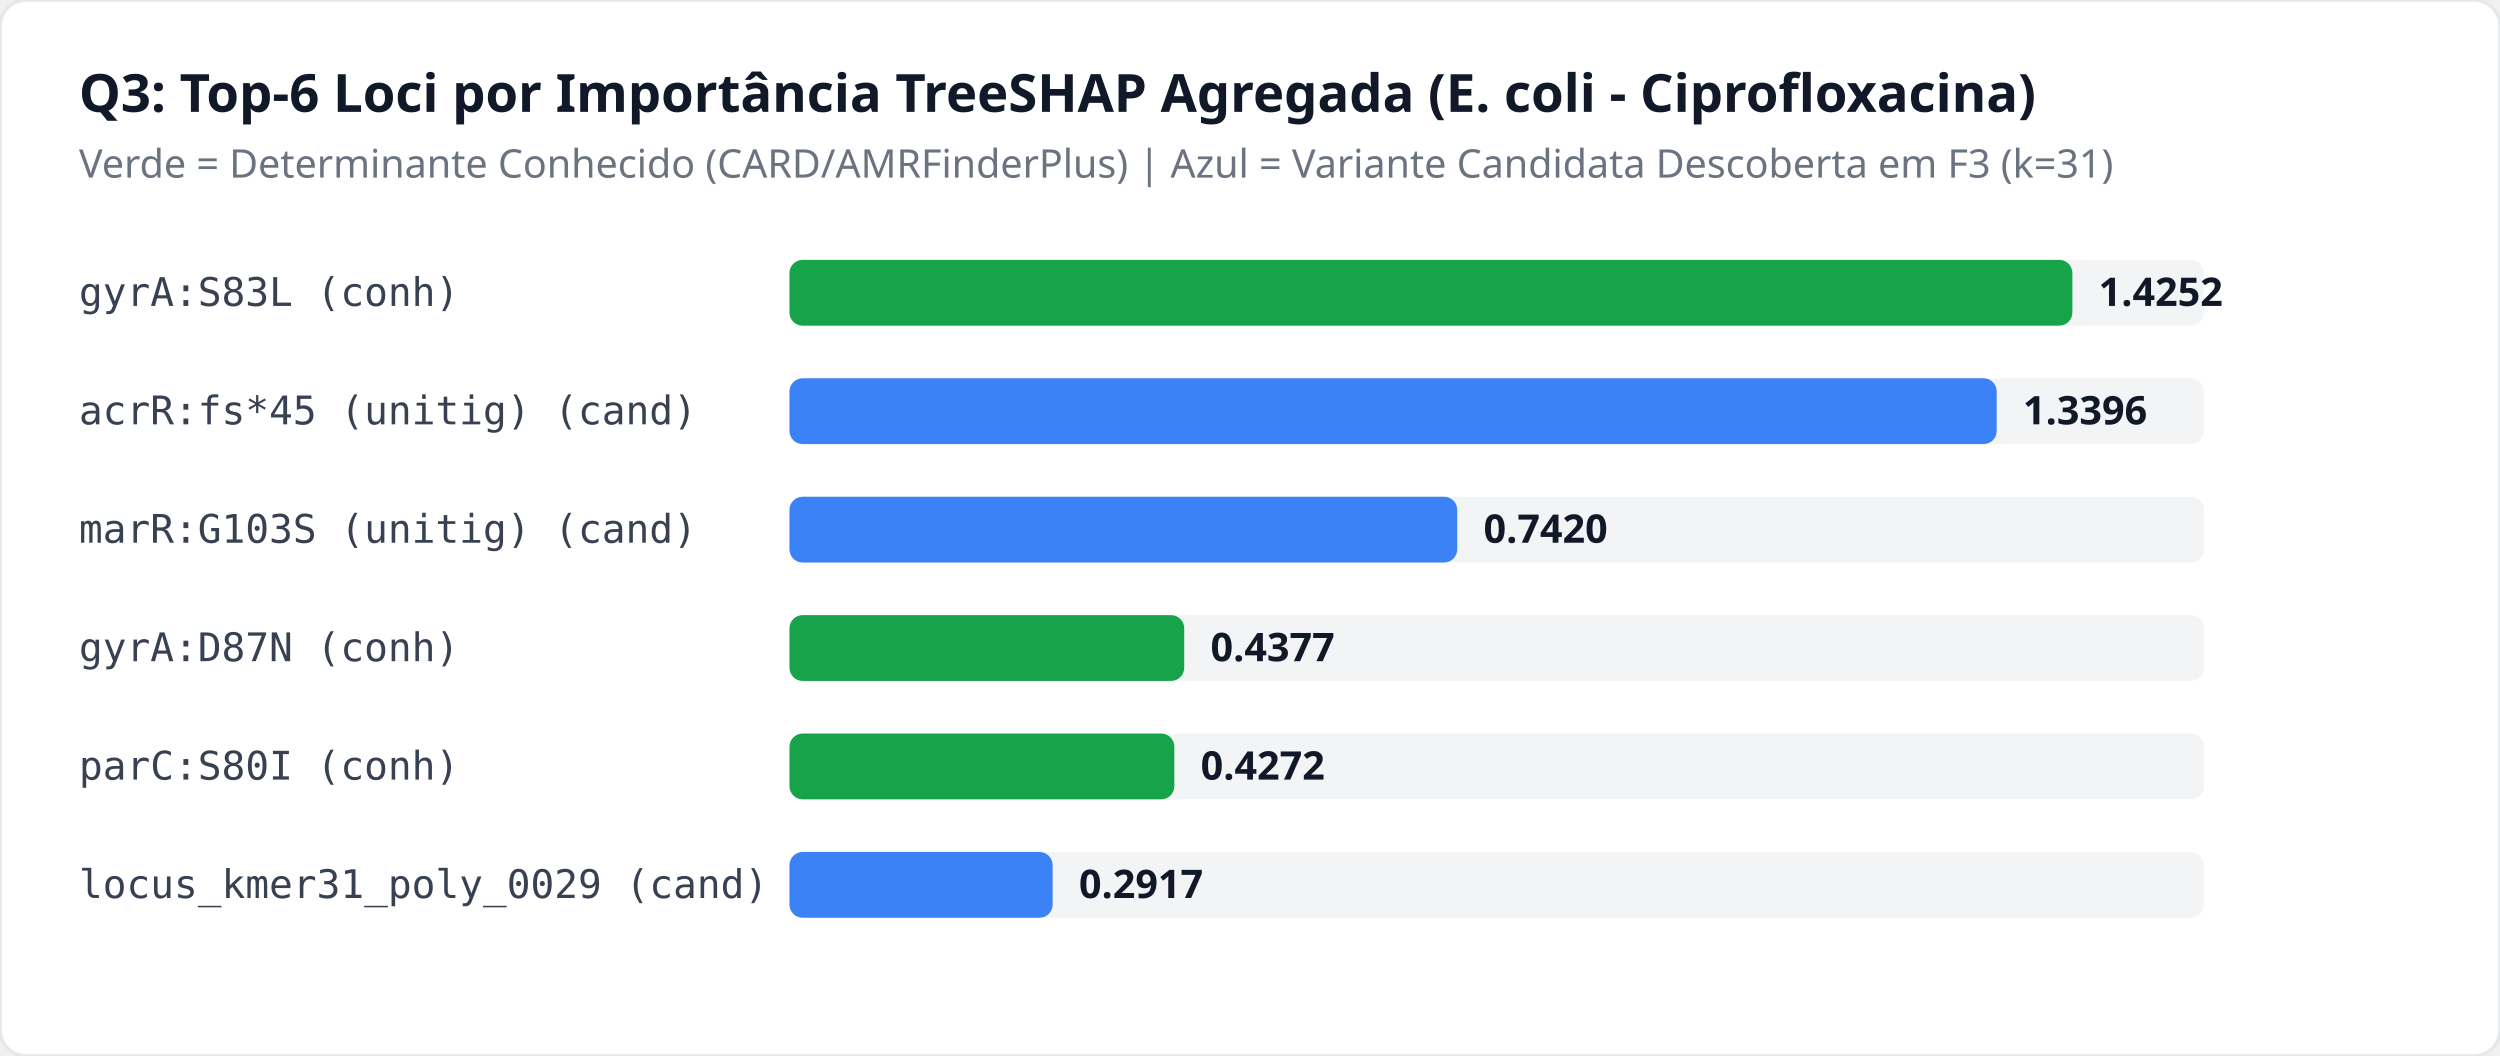
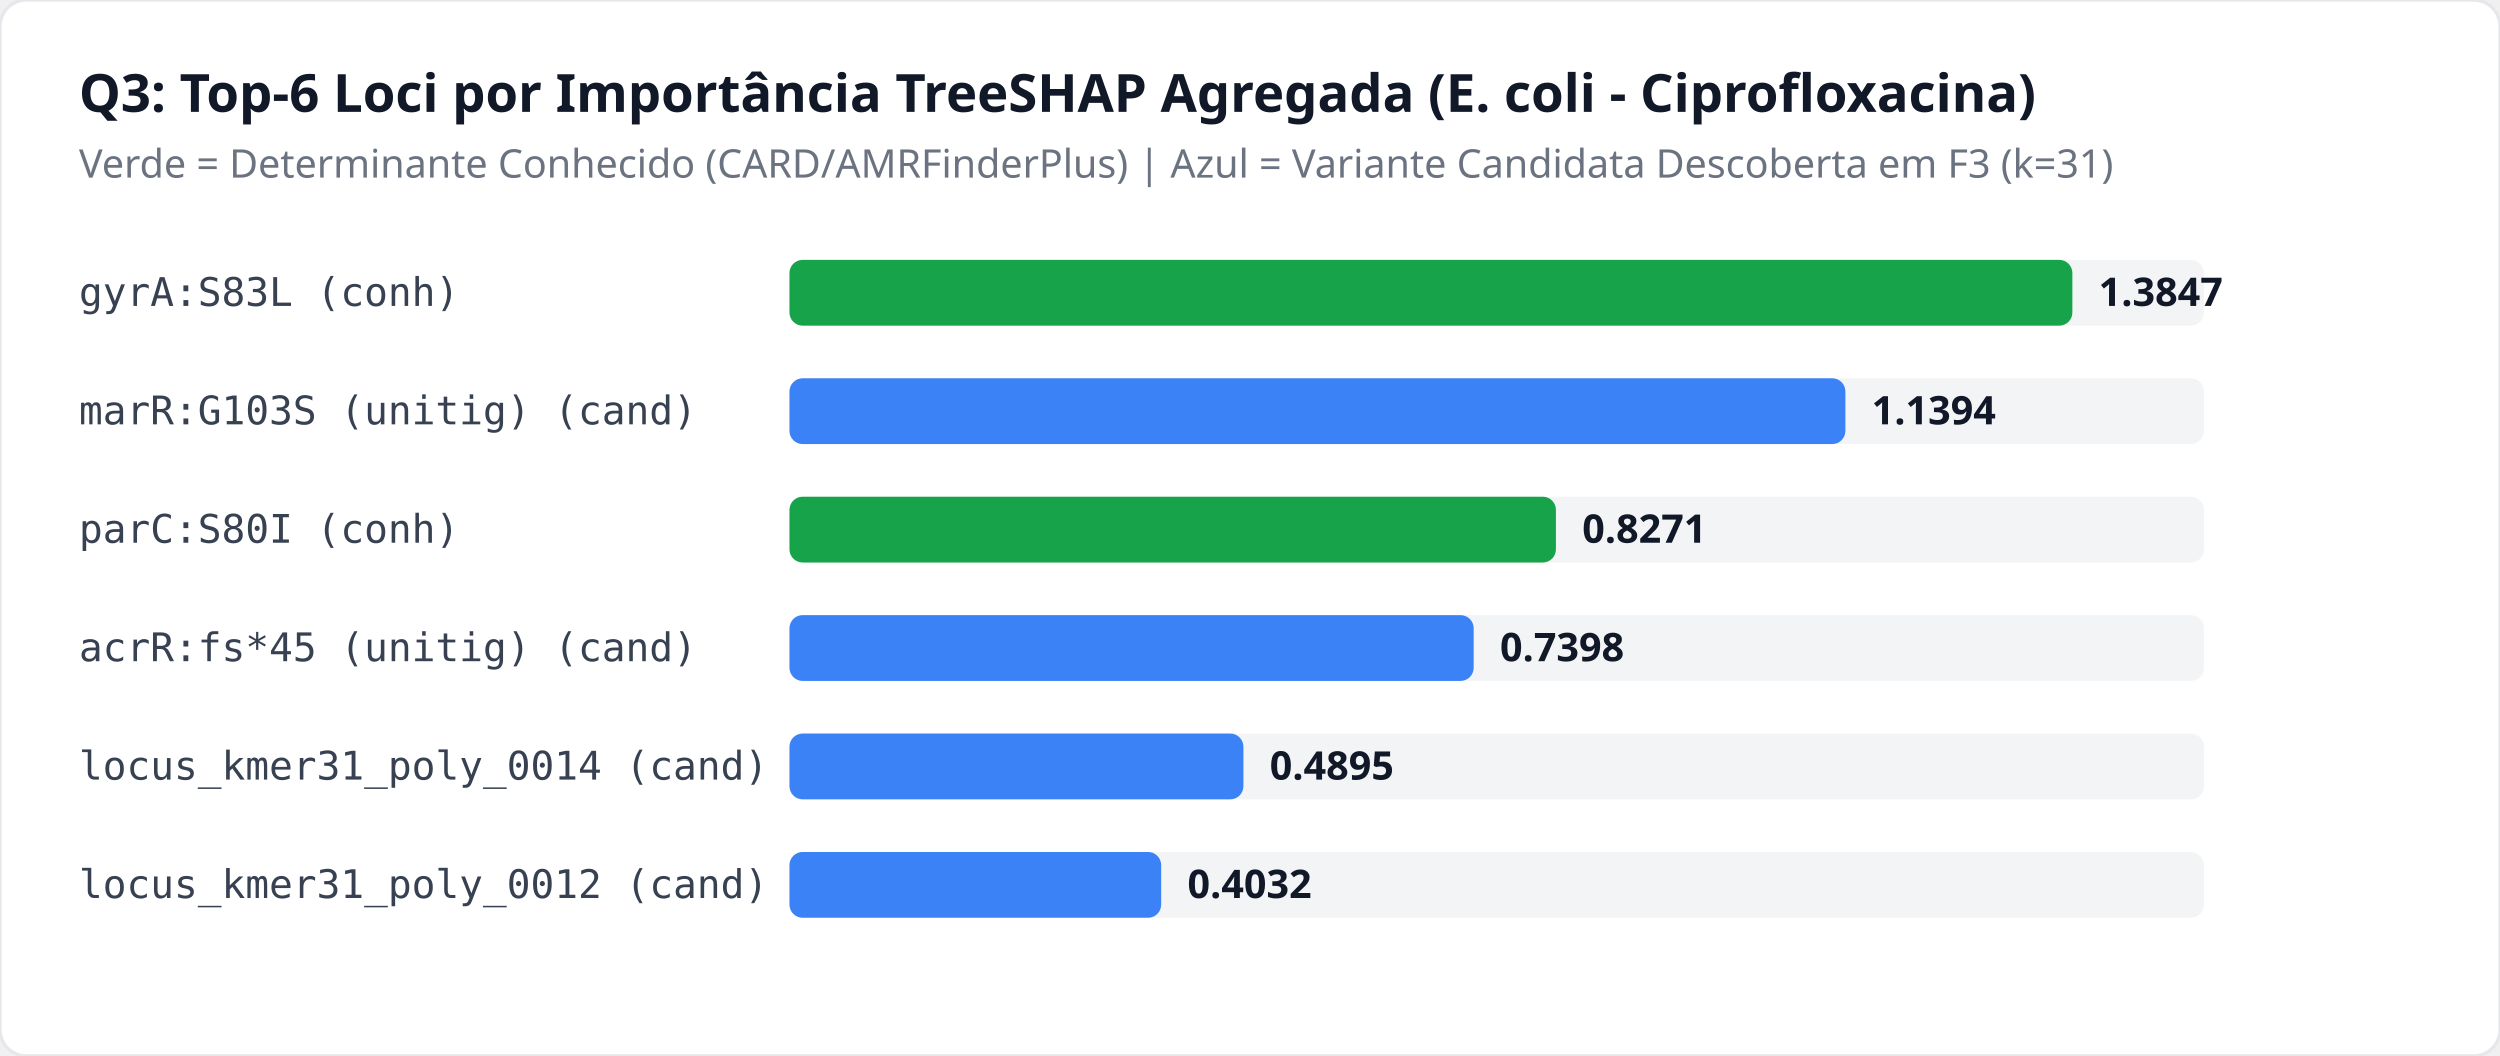
<svg xmlns="http://www.w3.org/2000/svg" viewBox="0 0 760 321" width="100%" height="321">
  <rect width="100%" height="100%" fill="#ffffff" rx="8" stroke="#e5e7eb" />
  <text x="24" y="34" font-family="system-ui, sans-serif" font-size="16" font-weight="700" fill="#111827">Q3: Top-6 Loci por Importância TreeSHAP Agregada (E. coli - Ciprofloxacina)</text>
  <text x="24" y="54" font-family="system-ui, sans-serif" font-size="12" fill="#6b7280">Verde = Determinante Conhecido (CARD/AMRFinderPlus) | Azul = Variante Candidata Descoberta em F3 (k=31)</text>
  <text x="24" y="93" font-family="monospace" font-size="12" fill="#374151">gyrA:S83L (conh)</text>
  <rect x="240" y="79" width="430" height="20" fill="#f3f4f6" rx="4" />
  <rect x="240" y="79" width="390" height="20" fill="#16a34a" rx="4" />
-   <text x="638" y="93" font-family="system-ui, sans-serif" font-size="12" font-weight="600" fill="#111827">1.4252</text>
-   <text x="24" y="129" font-family="monospace" font-size="12" fill="#374151">acrR:fs*45 (unitig) (cand)</text>
+   <text x="638" y="93" font-family="system-ui, sans-serif" font-size="12" font-weight="600" fill="#111827">1.3847</text>
+   <text x="24" y="129" font-family="monospace" font-size="12" fill="#374151">marR:G103S (unitig) (cand)</text>
  <rect x="240" y="115" width="430" height="20" fill="#f3f4f6" rx="4" />
-   <rect x="240" y="115" width="367" height="20" fill="#3b82f6" rx="4" />
-   <text x="615" y="129" font-family="system-ui, sans-serif" font-size="12" font-weight="600" fill="#111827">1.3396</text>
-   <text x="24" y="165" font-family="monospace" font-size="12" fill="#374151">marR:G103S (unitig) (cand)</text>
+   <rect x="240" y="115" width="321" height="20" fill="#3b82f6" rx="4" />
+   <text x="569" y="129" font-family="system-ui, sans-serif" font-size="12" font-weight="600" fill="#111827">1.1394</text>
+   <text x="24" y="165" font-family="monospace" font-size="12" fill="#374151">parC:S80I (conh)</text>
  <rect x="240" y="151" width="430" height="20" fill="#f3f4f6" rx="4" />
-   <rect x="240" y="151" width="203" height="20" fill="#3b82f6" rx="4" />
-   <text x="451" y="165" font-family="system-ui, sans-serif" font-size="12" font-weight="600" fill="#111827">0.7420</text>
-   <text x="24" y="201" font-family="monospace" font-size="12" fill="#374151">gyrA:D87N (conh)</text>
+   <rect x="240" y="151" width="233" height="20" fill="#16a34a" rx="4" />
+   <text x="481" y="165" font-family="system-ui, sans-serif" font-size="12" font-weight="600" fill="#111827">0.8271</text>
+   <text x="24" y="201" font-family="monospace" font-size="12" fill="#374151">acrR:fs*45 (unitig) (cand)</text>
  <rect x="240" y="187" width="430" height="20" fill="#f3f4f6" rx="4" />
-   <rect x="240" y="187" width="120" height="20" fill="#16a34a" rx="4" />
-   <text x="368" y="201" font-family="system-ui, sans-serif" font-size="12" font-weight="600" fill="#111827">0.4377</text>
-   <text x="24" y="237" font-family="monospace" font-size="12" fill="#374151">parC:S80I (conh)</text>
+   <rect x="240" y="187" width="208" height="20" fill="#3b82f6" rx="4" />
+   <text x="456" y="201" font-family="system-ui, sans-serif" font-size="12" font-weight="600" fill="#111827">0.7398</text>
+   <text x="24" y="237" font-family="monospace" font-size="12" fill="#374151">locus_kmer31_poly_0014 (cand)</text>
  <rect x="240" y="223" width="430" height="20" fill="#f3f4f6" rx="4" />
-   <rect x="240" y="223" width="117" height="20" fill="#16a34a" rx="4" />
-   <text x="365" y="237" font-family="system-ui, sans-serif" font-size="12" font-weight="600" fill="#111827">0.4272</text>
-   <text x="24" y="273" font-family="monospace" font-size="12" fill="#374151">locus_kmer31_poly_0029 (cand)</text>
+   <rect x="240" y="223" width="138" height="20" fill="#3b82f6" rx="4" />
+   <text x="386" y="237" font-family="system-ui, sans-serif" font-size="12" font-weight="600" fill="#111827">0.4895</text>
+   <text x="24" y="273" font-family="monospace" font-size="12" fill="#374151">locus_kmer31_poly_0012 (cand)</text>
  <rect x="240" y="259" width="430" height="20" fill="#f3f4f6" rx="4" />
-   <rect x="240" y="259" width="80" height="20" fill="#3b82f6" rx="4" />
-   <text x="328" y="273" font-family="system-ui, sans-serif" font-size="12" font-weight="600" fill="#111827">0.2917</text>
+   <rect x="240" y="259" width="113" height="20" fill="#3b82f6" rx="4" />
+   <text x="361" y="273" font-family="system-ui, sans-serif" font-size="12" font-weight="600" fill="#111827">0.4032</text>
</svg>
